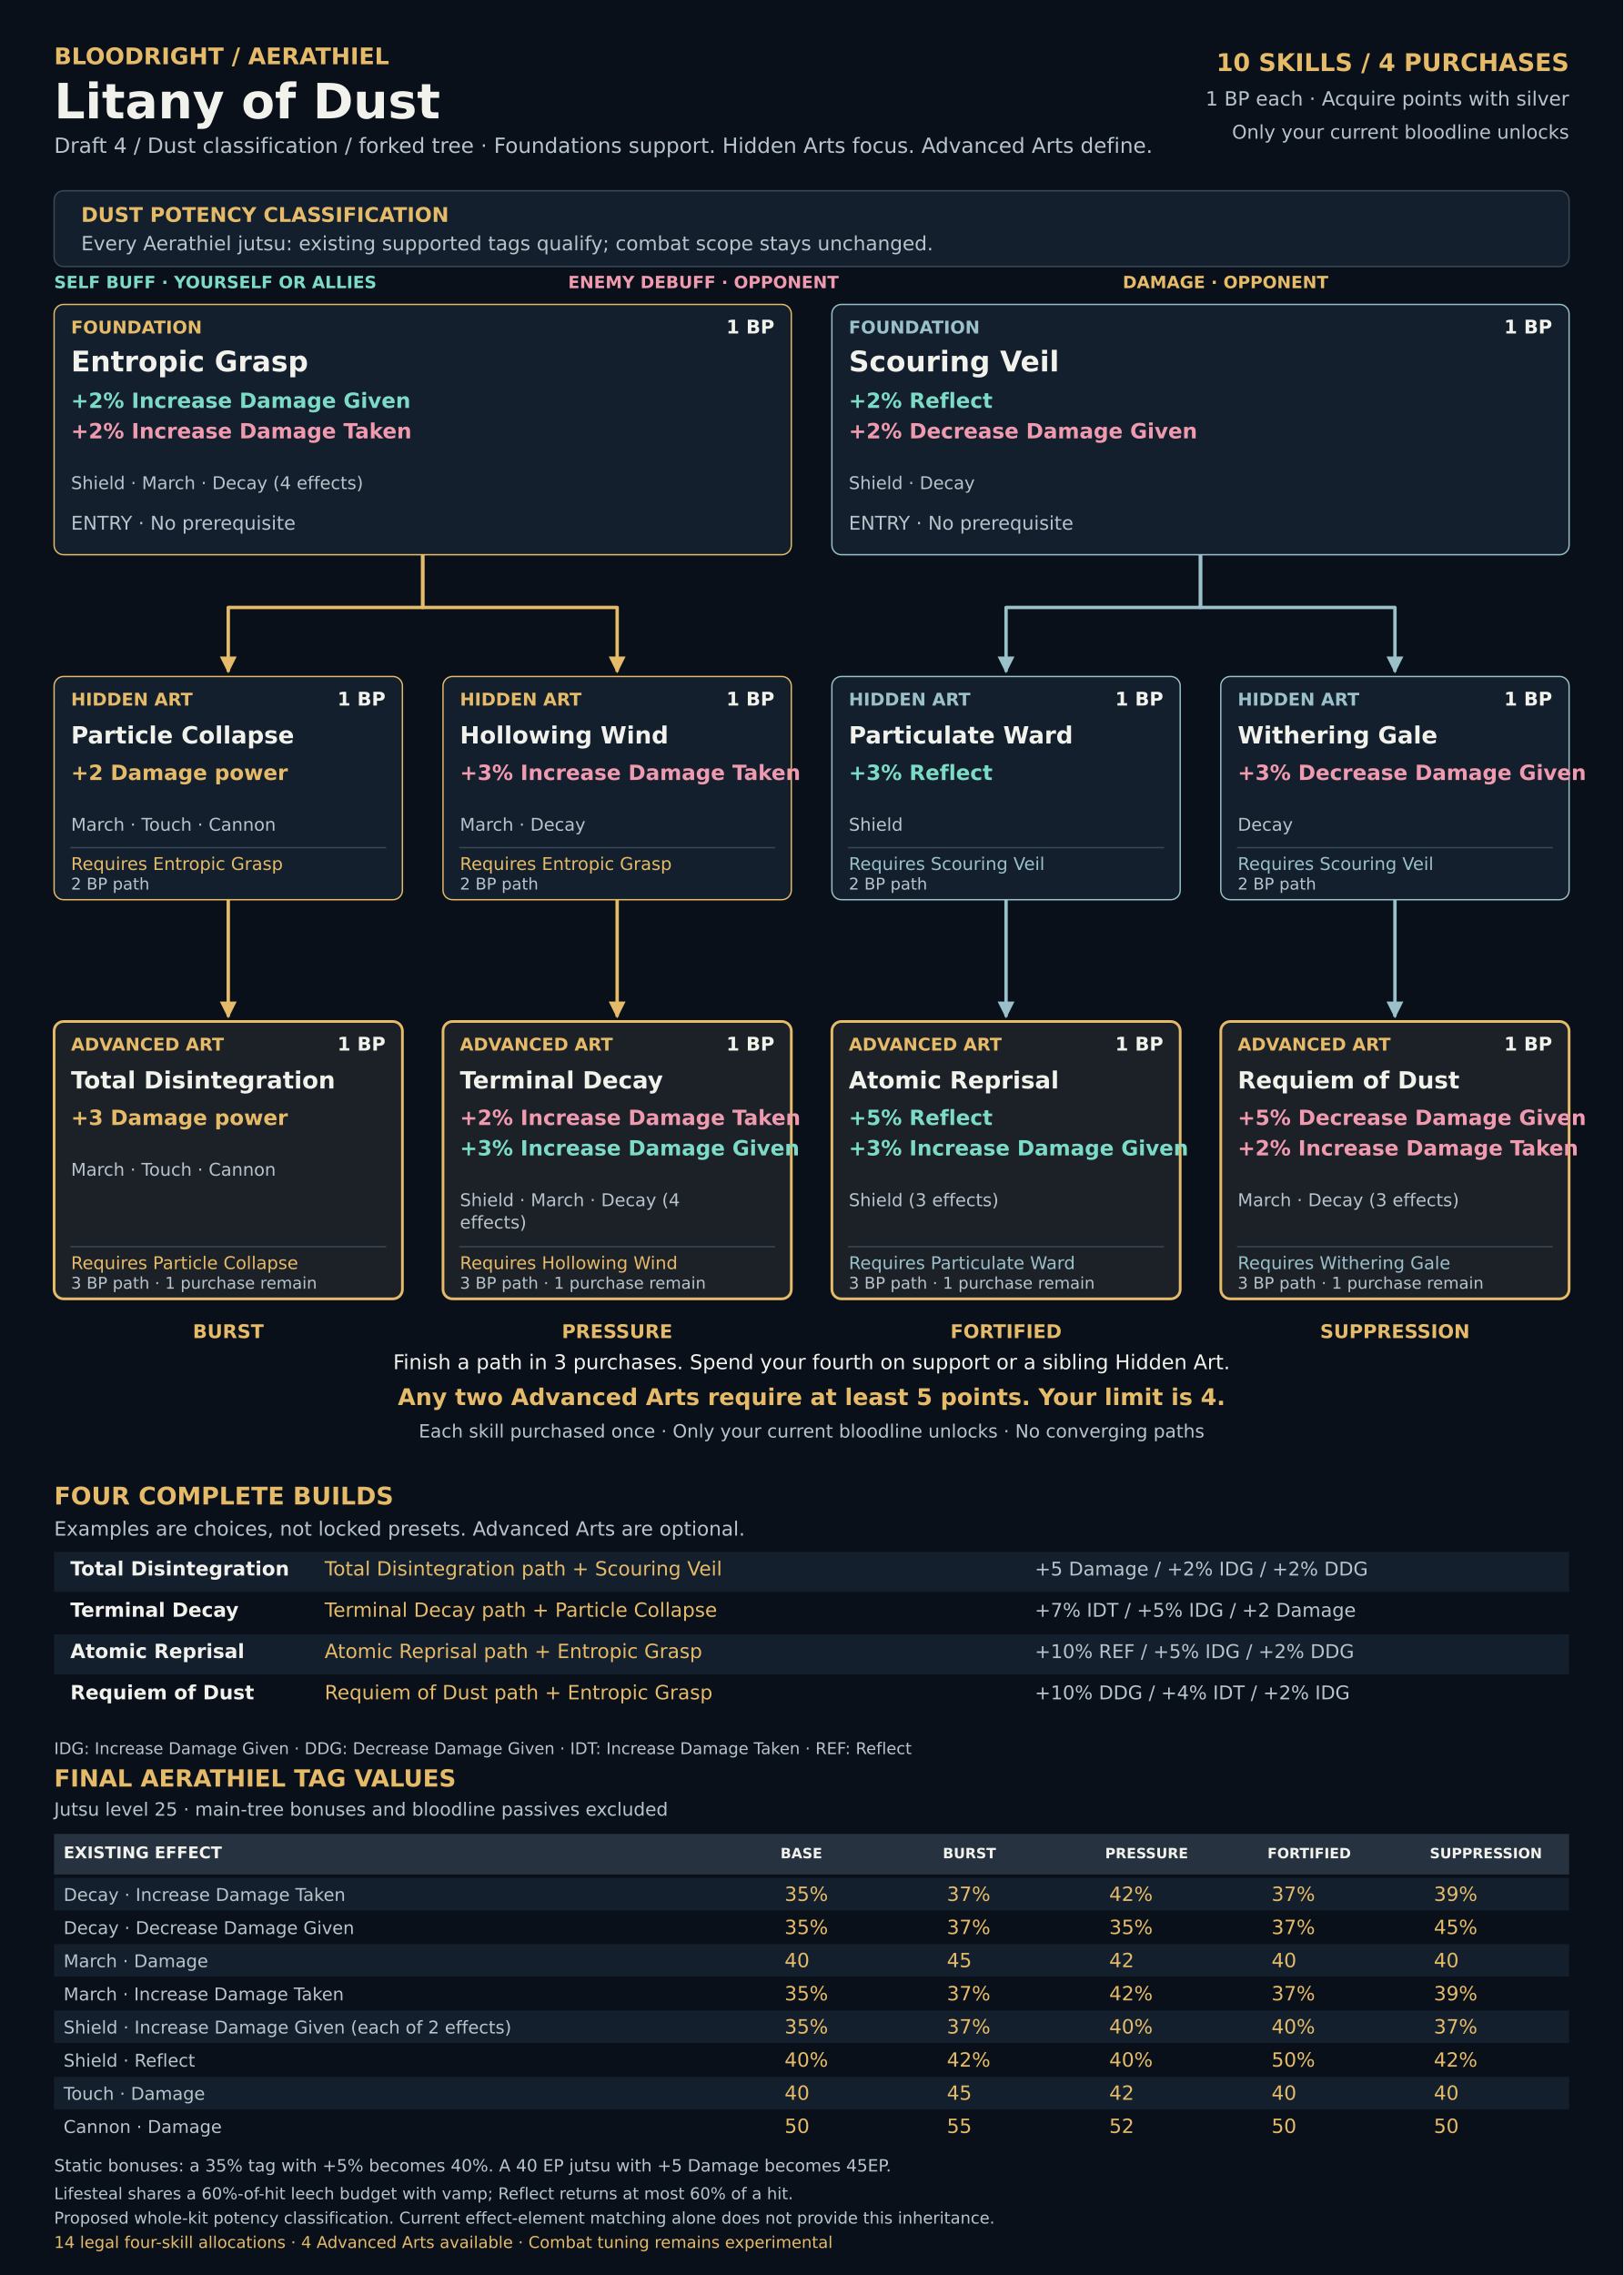
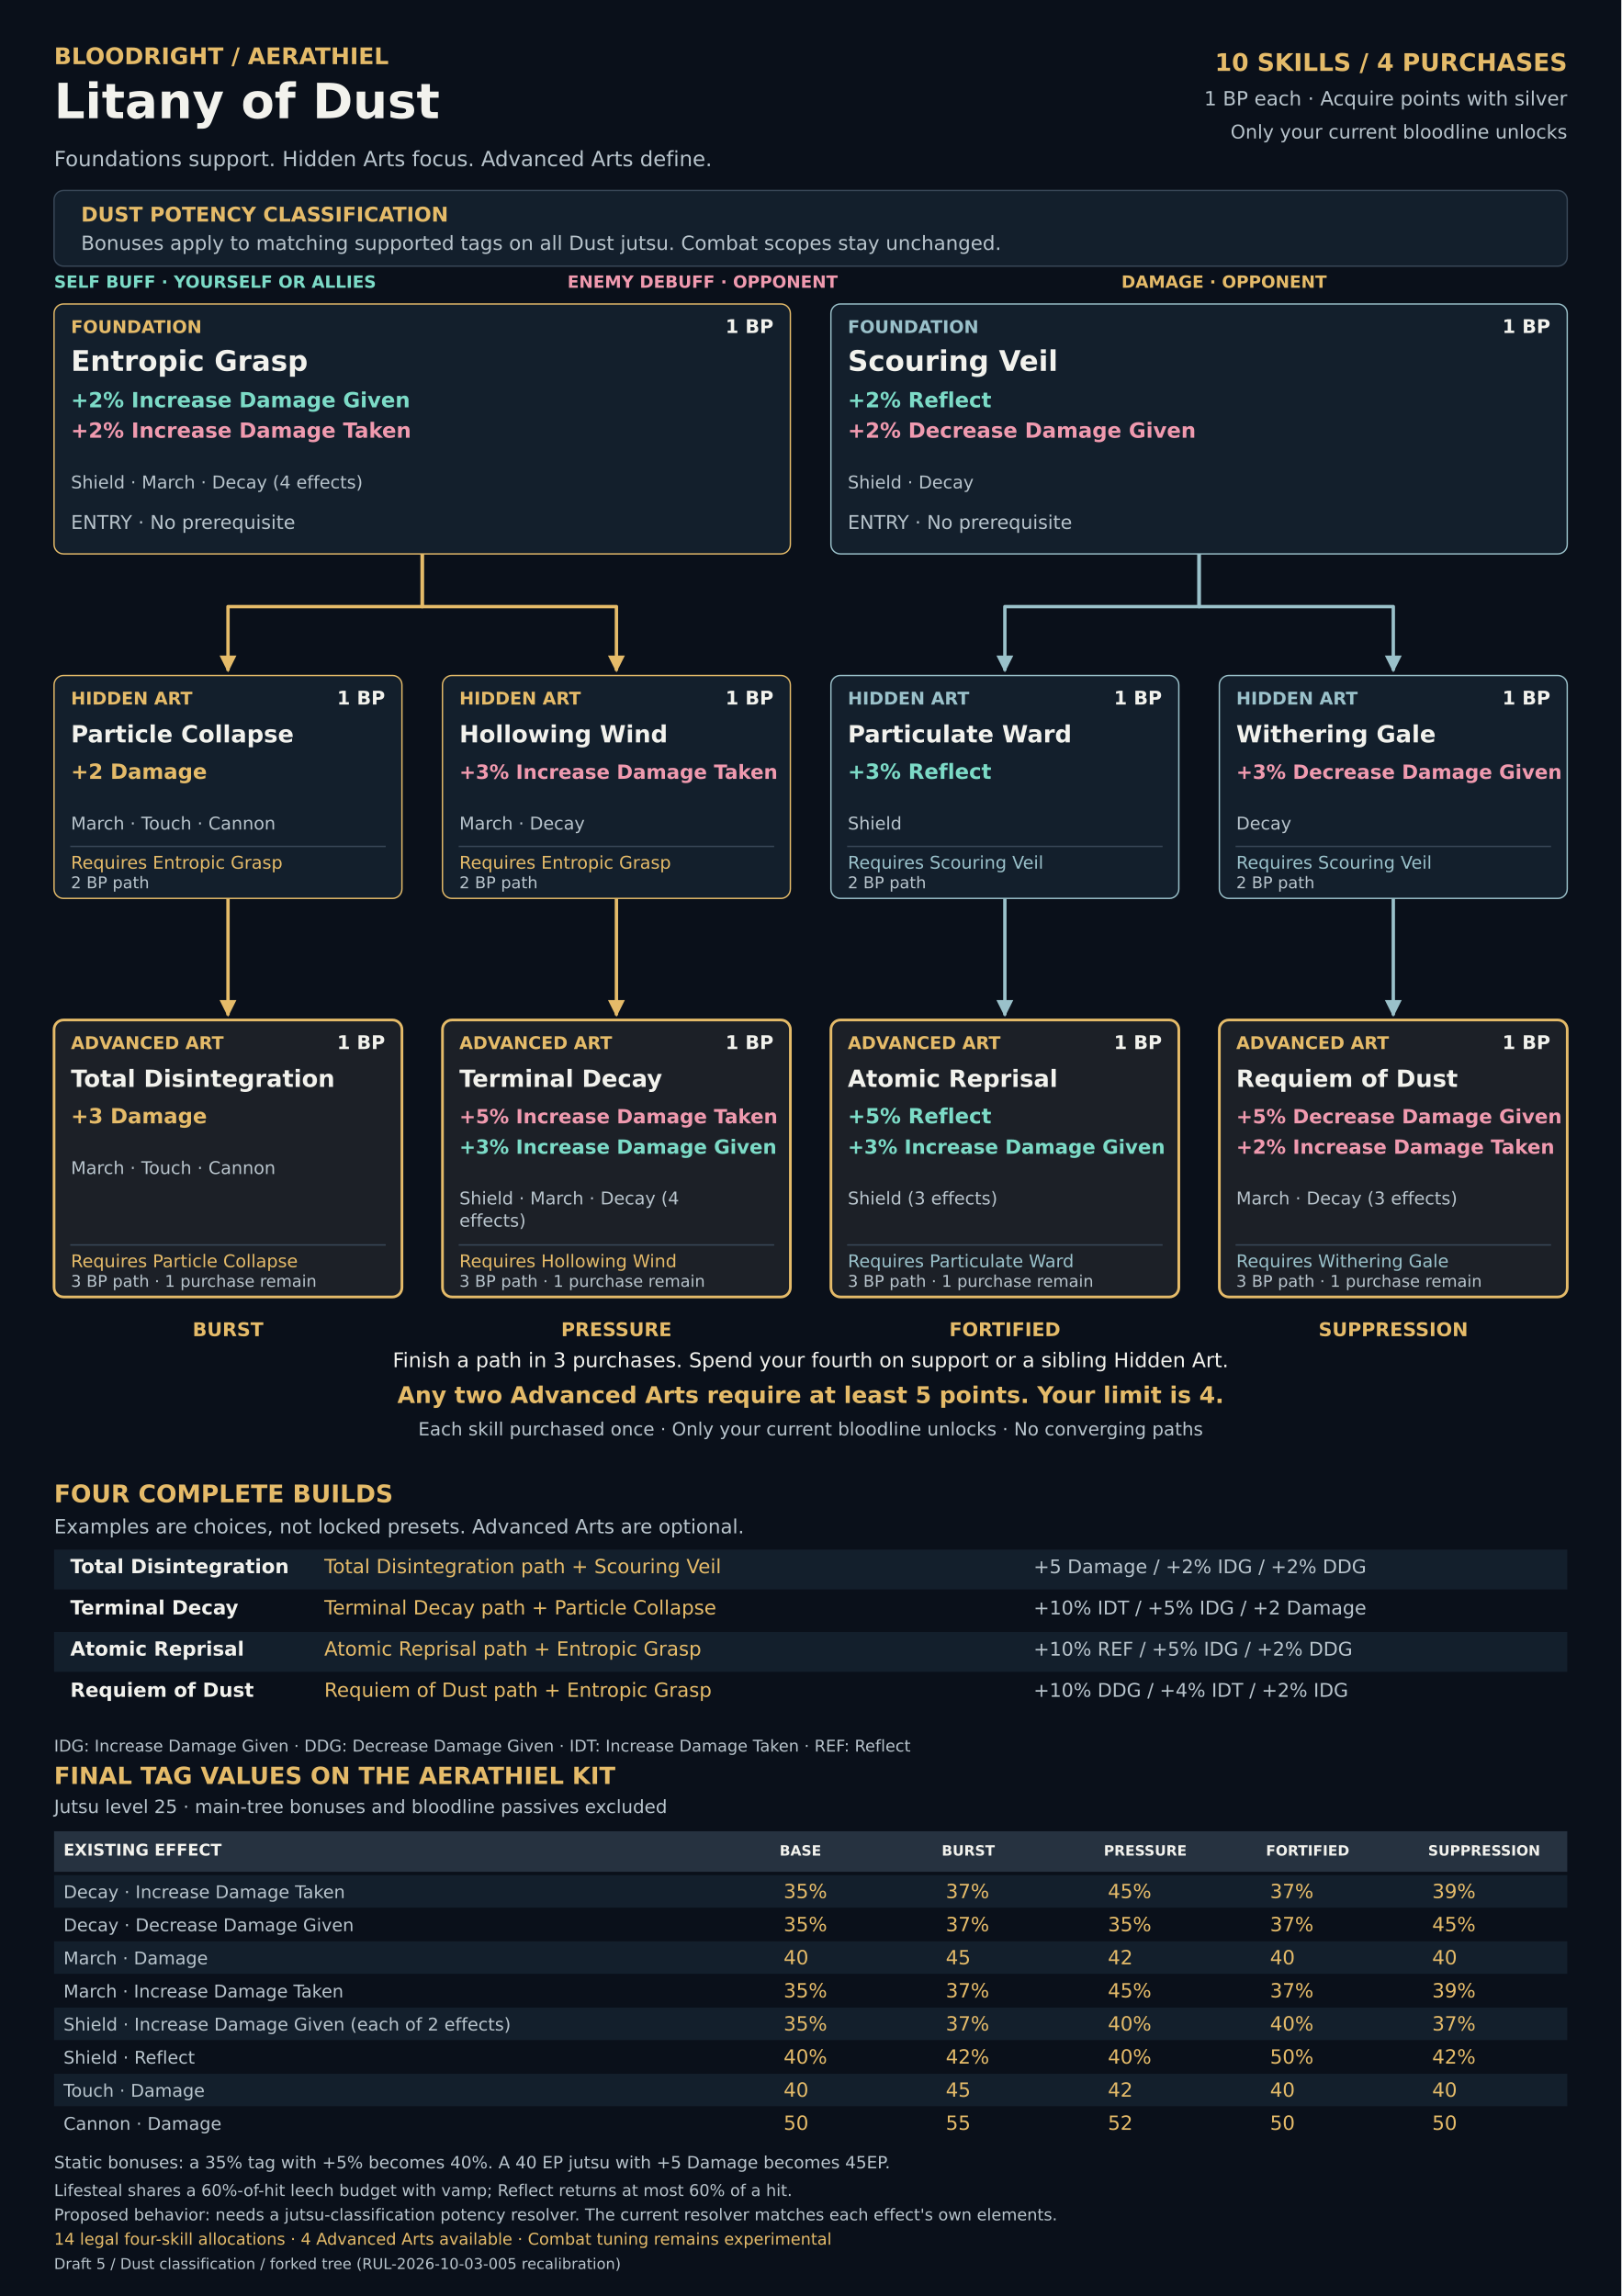
- <svg xmlns="http://www.w3.org/2000/svg" width="2400" height="3363" viewBox="0 0 2400 3363" role="img" aria-labelledby="title desc">
+ <svg xmlns="http://www.w3.org/2000/svg" width="2400" height="3399" viewBox="0 0 2400 3399" role="img" aria-labelledby="title desc">
  <defs>
    <marker id="arrow-0" viewBox="0 0 10 10" refX="9" refY="5" markerWidth="5" markerHeight="5" orient="auto">
      <path d="M0 0L10 5L0 10Z" fill="#e5bb69" />
    </marker>
    <marker id="arrow-1" viewBox="0 0 10 10" refX="9" refY="5" markerWidth="5" markerHeight="5" orient="auto">
      <path d="M0 0L10 5L0 10Z" fill="#9ac1ca" />
    </marker>
    <marker id="arrow-2" viewBox="0 0 10 10" refX="9" refY="5" markerWidth="5" markerHeight="5" orient="auto">
      <path d="M0 0L10 5L0 10Z" fill="#b8d98d" />
    </marker>
    <marker id="arrow-3" viewBox="0 0 10 10" refX="9" refY="5" markerWidth="5" markerHeight="5" orient="auto">
      <path d="M0 0L10 5L0 10Z" fill="#d9a6e0" />
    </marker>
  </defs>
  <g font-family="DejaVu Sans, sans-serif">
-     <rect x="0" y="0" width="2400" height="3363" rx="0" fill="#0a101a" />
+     <rect x="0" y="0" width="2400" height="3399" rx="0" fill="#0a101a" />
    <text x="80" y="95" font-size="34" font-weight="700" fill="#e5bb69" text-anchor="start">BLOODRIGHT / AERATHIEL</text>
    <text x="80" y="175" font-size="72" font-weight="700" fill="#f2f2ed" text-anchor="start">Litany of Dust</text>
-     <text x="80" y="226" font-size="31" font-weight="400" fill="#b8c4cc" text-anchor="start">Draft 4 / Dust classification / forked tree · Foundations support. Hidden Arts focus. Advanced Arts define.</text>
+     <text x="80" y="246" font-size="31" font-weight="400" fill="#b8c4cc" text-anchor="start">Foundations support. Hidden Arts focus. Advanced Arts define.</text>
    <text x="2320" y="105" font-size="36" font-weight="700" fill="#e5bb69" text-anchor="end">10 SKILLS  /  4 PURCHASES</text>
    <text x="2320" y="156" font-size="29" font-weight="400" fill="#b8c4cc" text-anchor="end">1 BP each · Acquire points with silver</text>
    <text x="2320" y="205" font-size="28" font-weight="400" fill="#b8c4cc" text-anchor="end">Only your current bloodline unlocks</text>
    <rect x="80" y="282" width="2240" height="112" rx="14" fill="#131f2c" stroke="#394858" stroke-width="2" />
    <text x="120" y="328" font-size="30" font-weight="700" fill="#e5bb69" text-anchor="start">DUST POTENCY CLASSIFICATION</text>
-     <text x="120" y="370" font-size="29" font-weight="400" fill="#b8c4cc" text-anchor="start">Every Aerathiel jutsu: existing supported tags qualify; combat scope stays unchanged.</text>
+     <text x="120" y="370" font-size="29" font-weight="400" fill="#b8c4cc" text-anchor="start">Bonuses apply to matching supported tags on all Dust jutsu. Combat scopes stay unchanged.</text>
    <text x="80" y="426" font-size="25" font-weight="700" fill="#7cdbc7" text-anchor="start">SELF BUFF · YOURSELF OR ALLIES</text>
    <text x="840" y="426" font-size="25" font-weight="700" fill="#f09aaf" text-anchor="start">ENEMY DEBUFF · OPPONENT</text>
    <text x="1660" y="426" font-size="25" font-weight="700" fill="#e5bb69" text-anchor="start">DAMAGE · OPPONENT</text>
    <path id="edge-02-03" data-from="02" data-to="03" d="M337.5 1330 V1503" fill="none" stroke="#e5bb69" stroke-width="5" stroke-linejoin="round" marker-end="url(#arrow-0)" />
    <path id="edge-04-05" data-from="04" data-to="05" d="M912.5 1330 V1503" fill="none" stroke="#e5bb69" stroke-width="5" stroke-linejoin="round" marker-end="url(#arrow-0)" />
    <path id="edge-01-02" data-from="01" data-to="02" d="M625 820 V898 H337.5 V993" fill="none" stroke="#e5bb69" stroke-width="5" stroke-linejoin="round" marker-end="url(#arrow-0)" />
    <path id="edge-01-04" data-from="01" data-to="04" d="M625 820 V898 H912.5 V993" fill="none" stroke="#e5bb69" stroke-width="5" stroke-linejoin="round" marker-end="url(#arrow-0)" />
    <path id="edge-07-08" data-from="07" data-to="08" d="M1487.5 1330 V1503" fill="none" stroke="#9ac1ca" stroke-width="5" stroke-linejoin="round" marker-end="url(#arrow-1)" />
    <path id="edge-09-10" data-from="09" data-to="10" d="M2062.5 1330 V1503" fill="none" stroke="#9ac1ca" stroke-width="5" stroke-linejoin="round" marker-end="url(#arrow-1)" />
    <path id="edge-06-07" data-from="06" data-to="07" d="M1775 820 V898 H1487.5 V993" fill="none" stroke="#9ac1ca" stroke-width="5" stroke-linejoin="round" marker-end="url(#arrow-1)" />
    <path id="edge-06-09" data-from="06" data-to="09" d="M1775 820 V898 H2062.5 V993" fill="none" stroke="#9ac1ca" stroke-width="5" stroke-linejoin="round" marker-end="url(#arrow-1)" />
    <g id="node-01" data-cost="1" data-prerequisites="" data-potency-classification="Dust">
      <rect x="80" y="450" width="1090" height="370" rx="14" fill="#131f2c" stroke="#e5bb69" stroke-width="2" />
      <text x="105.0" y="493" font-size="26" font-weight="700" fill="#e5bb69" text-anchor="start">FOUNDATION</text>
      <text x="1145.0" y="493" font-size="28" font-weight="700" fill="#f2f2ed" text-anchor="end">1 BP</text>
      <text x="105.0" y="549" font-size="42" font-weight="700" fill="#f2f2ed" text-anchor="start">Entropic Grasp</text>
      <text x="105.0" y="603" font-size="31" font-weight="700" fill="#7cdbc7" text-anchor="start">+2% Increase Damage Given</text>
      <text x="105.0" y="648" font-size="31" font-weight="700" fill="#f09aaf" text-anchor="start">+2% Increase Damage Taken</text>
      <text x="105.0" y="723" font-size="26" font-weight="400" fill="#b8c4cc" text-anchor="start">Shield · March · Decay (4 effects)</text>
      <text x="105.0" y="783" font-size="28" font-weight="400" fill="#b8c4cc" text-anchor="start">ENTRY · No prerequisite</text>
    </g>
    <g id="node-06" data-cost="1" data-prerequisites="" data-potency-classification="Dust">
      <rect x="1230" y="450" width="1090" height="370" rx="14" fill="#131f2c" stroke="#9ac1ca" stroke-width="2" />
      <text x="1255.0" y="493" font-size="26" font-weight="700" fill="#9ac1ca" text-anchor="start">FOUNDATION</text>
      <text x="2295.0" y="493" font-size="28" font-weight="700" fill="#f2f2ed" text-anchor="end">1 BP</text>
      <text x="1255.0" y="549" font-size="42" font-weight="700" fill="#f2f2ed" text-anchor="start">Scouring Veil</text>
      <text x="1255.0" y="603" font-size="31" font-weight="700" fill="#7cdbc7" text-anchor="start">+2% Reflect</text>
      <text x="1255.0" y="648" font-size="31" font-weight="700" fill="#f09aaf" text-anchor="start">+2% Decrease Damage Given</text>
      <text x="1255.0" y="723" font-size="26" font-weight="400" fill="#b8c4cc" text-anchor="start">Shield · Decay</text>
      <text x="1255.0" y="783" font-size="28" font-weight="400" fill="#b8c4cc" text-anchor="start">ENTRY · No prerequisite</text>
    </g>
    <g id="node-02" data-cost="1" data-prerequisites="01" data-potency-classification="Dust">
      <rect x="80" y="1000" width="515" height="330" rx="14" fill="#131f2c" stroke="#e5bb69" stroke-width="2" />
      <text x="105.0" y="1043" font-size="26" font-weight="700" fill="#e5bb69" text-anchor="start">HIDDEN ART</text>
      <text x="570.0" y="1043" font-size="28" font-weight="700" fill="#f2f2ed" text-anchor="end">1 BP</text>
      <text x="105.0" y="1099" font-size="35" font-weight="700" fill="#f2f2ed" text-anchor="start">Particle Collapse</text>
-       <text x="105.0" y="1153" font-size="31" font-weight="700" fill="#e5bb69" text-anchor="start">+2 Damage power</text>
+       <text x="105.0" y="1153" font-size="31" font-weight="700" fill="#e5bb69" text-anchor="start">+2 Damage</text>
      <text x="105.0" y="1228" font-size="26" font-weight="400" fill="#b8c4cc" text-anchor="start">March · Touch · Cannon</text>
      <path d="M104 1253 L571 1253" fill="none" stroke="#394858" stroke-width="2" />
      <text x="105.0" y="1286" font-size="26" font-weight="400" fill="#e5bb69" text-anchor="start">Requires Entropic Grasp</text>
      <text x="105.0" y="1315" font-size="24" font-weight="400" fill="#b8c4cc" text-anchor="start">2 BP path</text>
    </g>
    <g id="node-04" data-cost="1" data-prerequisites="01" data-potency-classification="Dust">
      <rect x="655" y="1000" width="515" height="330" rx="14" fill="#131f2c" stroke="#e5bb69" stroke-width="2" />
      <text x="680.0" y="1043" font-size="26" font-weight="700" fill="#e5bb69" text-anchor="start">HIDDEN ART</text>
      <text x="1145.0" y="1043" font-size="28" font-weight="700" fill="#f2f2ed" text-anchor="end">1 BP</text>
      <text x="680.0" y="1099" font-size="35" font-weight="700" fill="#f2f2ed" text-anchor="start">Hollowing Wind</text>
-       <text x="680.0" y="1153" font-size="31" font-weight="700" fill="#f09aaf" text-anchor="start">+3% Increase Damage Taken</text>
+       <text x="680.0" y="1153" font-size="29" font-weight="700" fill="#f09aaf" text-anchor="start">+3% Increase Damage Taken</text>
      <text x="680.0" y="1228" font-size="26" font-weight="400" fill="#b8c4cc" text-anchor="start">March · Decay</text>
      <path d="M679 1253 L1146 1253" fill="none" stroke="#394858" stroke-width="2" />
      <text x="680.0" y="1286" font-size="26" font-weight="400" fill="#e5bb69" text-anchor="start">Requires Entropic Grasp</text>
      <text x="680.0" y="1315" font-size="24" font-weight="400" fill="#b8c4cc" text-anchor="start">2 BP path</text>
    </g>
    <g id="node-07" data-cost="1" data-prerequisites="06" data-potency-classification="Dust">
      <rect x="1230" y="1000" width="515" height="330" rx="14" fill="#131f2c" stroke="#9ac1ca" stroke-width="2" />
      <text x="1255.0" y="1043" font-size="26" font-weight="700" fill="#9ac1ca" text-anchor="start">HIDDEN ART</text>
      <text x="1720.0" y="1043" font-size="28" font-weight="700" fill="#f2f2ed" text-anchor="end">1 BP</text>
      <text x="1255.0" y="1099" font-size="35" font-weight="700" fill="#f2f2ed" text-anchor="start">Particulate Ward</text>
      <text x="1255.0" y="1153" font-size="31" font-weight="700" fill="#7cdbc7" text-anchor="start">+3% Reflect</text>
      <text x="1255.0" y="1228" font-size="26" font-weight="400" fill="#b8c4cc" text-anchor="start">Shield</text>
      <path d="M1254 1253 L1721 1253" fill="none" stroke="#394858" stroke-width="2" />
      <text x="1255.0" y="1286" font-size="26" font-weight="400" fill="#9ac1ca" text-anchor="start">Requires Scouring Veil</text>
      <text x="1255.0" y="1315" font-size="24" font-weight="400" fill="#b8c4cc" text-anchor="start">2 BP path</text>
    </g>
    <g id="node-09" data-cost="1" data-prerequisites="06" data-potency-classification="Dust">
      <rect x="1805" y="1000" width="515" height="330" rx="14" fill="#131f2c" stroke="#9ac1ca" stroke-width="2" />
      <text x="1830.0" y="1043" font-size="26" font-weight="700" fill="#9ac1ca" text-anchor="start">HIDDEN ART</text>
      <text x="2295.0" y="1043" font-size="28" font-weight="700" fill="#f2f2ed" text-anchor="end">1 BP</text>
      <text x="1830.0" y="1099" font-size="35" font-weight="700" fill="#f2f2ed" text-anchor="start">Withering Gale</text>
-       <text x="1830.0" y="1153" font-size="31" font-weight="700" fill="#f09aaf" text-anchor="start">+3% Decrease Damage Given</text>
+       <text x="1830.0" y="1153" font-size="29" font-weight="700" fill="#f09aaf" text-anchor="start">+3% Decrease Damage Given</text>
      <text x="1830.0" y="1228" font-size="26" font-weight="400" fill="#b8c4cc" text-anchor="start">Decay</text>
      <path d="M1829 1253 L2296 1253" fill="none" stroke="#394858" stroke-width="2" />
      <text x="1830.0" y="1286" font-size="26" font-weight="400" fill="#9ac1ca" text-anchor="start">Requires Scouring Veil</text>
      <text x="1830.0" y="1315" font-size="24" font-weight="400" fill="#b8c4cc" text-anchor="start">2 BP path</text>
    </g>
    <g id="node-03" data-cost="1" data-prerequisites="02" data-potency-classification="Dust">
      <rect x="80" y="1510" width="515" height="410" rx="14" fill="#1c2027" stroke="#e5bb69" stroke-width="4" />
      <text x="105.0" y="1553" font-size="26" font-weight="700" fill="#e5bb69" text-anchor="start">ADVANCED ART</text>
      <text x="570.0" y="1553" font-size="28" font-weight="700" fill="#f2f2ed" text-anchor="end">1 BP</text>
      <text x="105.0" y="1609" font-size="35" font-weight="700" fill="#f2f2ed" text-anchor="start">Total Disintegration</text>
-       <text x="105.0" y="1663" font-size="31" font-weight="700" fill="#e5bb69" text-anchor="start">+3 Damage power</text>
+       <text x="105.0" y="1663" font-size="31" font-weight="700" fill="#e5bb69" text-anchor="start">+3 Damage</text>
      <text x="105.0" y="1738" font-size="26" font-weight="400" fill="#b8c4cc" text-anchor="start">March · Touch · Cannon</text>
      <path d="M104 1843 L571 1843" fill="none" stroke="#394858" stroke-width="2" />
      <text x="105.0" y="1876" font-size="26" font-weight="400" fill="#e5bb69" text-anchor="start">Requires Particle Collapse</text>
      <text x="105.0" y="1905" font-size="24" font-weight="400" fill="#b8c4cc" text-anchor="start">3 BP path · 1 purchase remain</text>
    </g>
    <g id="node-05" data-cost="1" data-prerequisites="04" data-potency-classification="Dust">
      <rect x="655" y="1510" width="515" height="410" rx="14" fill="#1c2027" stroke="#e5bb69" stroke-width="4" />
      <text x="680.0" y="1553" font-size="26" font-weight="700" fill="#e5bb69" text-anchor="start">ADVANCED ART</text>
      <text x="1145.0" y="1553" font-size="28" font-weight="700" fill="#f2f2ed" text-anchor="end">1 BP</text>
      <text x="680.0" y="1609" font-size="35" font-weight="700" fill="#f2f2ed" text-anchor="start">Terminal Decay</text>
-       <text x="680.0" y="1663" font-size="31" font-weight="700" fill="#f09aaf" text-anchor="start">+2% Increase Damage Taken</text>
-       <text x="680.0" y="1708" font-size="31" font-weight="700" fill="#7cdbc7" text-anchor="start">+3% Increase Damage Given</text>
+       <text x="680.0" y="1663" font-size="29" font-weight="700" fill="#f09aaf" text-anchor="start">+5% Increase Damage Taken</text>
+       <text x="680.0" y="1708" font-size="29" font-weight="700" fill="#7cdbc7" text-anchor="start">+3% Increase Damage Given</text>
      <text x="680.0" y="1783" font-size="26" font-weight="400" fill="#b8c4cc" text-anchor="start">Shield · March · Decay (4</text>
      <text x="680.0" y="1816" font-size="26" font-weight="400" fill="#b8c4cc" text-anchor="start">effects)</text>
      <path d="M679 1843 L1146 1843" fill="none" stroke="#394858" stroke-width="2" />
      <text x="680.0" y="1876" font-size="26" font-weight="400" fill="#e5bb69" text-anchor="start">Requires Hollowing Wind</text>
      <text x="680.0" y="1905" font-size="24" font-weight="400" fill="#b8c4cc" text-anchor="start">3 BP path · 1 purchase remain</text>
    </g>
    <g id="node-08" data-cost="1" data-prerequisites="07" data-potency-classification="Dust">
      <rect x="1230" y="1510" width="515" height="410" rx="14" fill="#1c2027" stroke="#e5bb69" stroke-width="4" />
      <text x="1255.0" y="1553" font-size="26" font-weight="700" fill="#e5bb69" text-anchor="start">ADVANCED ART</text>
      <text x="1720.0" y="1553" font-size="28" font-weight="700" fill="#f2f2ed" text-anchor="end">1 BP</text>
      <text x="1255.0" y="1609" font-size="35" font-weight="700" fill="#f2f2ed" text-anchor="start">Atomic Reprisal</text>
      <text x="1255.0" y="1663" font-size="31" font-weight="700" fill="#7cdbc7" text-anchor="start">+5% Reflect</text>
-       <text x="1255.0" y="1708" font-size="31" font-weight="700" fill="#7cdbc7" text-anchor="start">+3% Increase Damage Given</text>
+       <text x="1255.0" y="1708" font-size="29" font-weight="700" fill="#7cdbc7" text-anchor="start">+3% Increase Damage Given</text>
      <text x="1255.0" y="1783" font-size="26" font-weight="400" fill="#b8c4cc" text-anchor="start">Shield (3 effects)</text>
      <path d="M1254 1843 L1721 1843" fill="none" stroke="#394858" stroke-width="2" />
      <text x="1255.0" y="1876" font-size="26" font-weight="400" fill="#9ac1ca" text-anchor="start">Requires Particulate Ward</text>
      <text x="1255.0" y="1905" font-size="24" font-weight="400" fill="#b8c4cc" text-anchor="start">3 BP path · 1 purchase remain</text>
    </g>
    <g id="node-10" data-cost="1" data-prerequisites="09" data-potency-classification="Dust">
      <rect x="1805" y="1510" width="515" height="410" rx="14" fill="#1c2027" stroke="#e5bb69" stroke-width="4" />
      <text x="1830.0" y="1553" font-size="26" font-weight="700" fill="#e5bb69" text-anchor="start">ADVANCED ART</text>
      <text x="2295.0" y="1553" font-size="28" font-weight="700" fill="#f2f2ed" text-anchor="end">1 BP</text>
      <text x="1830.0" y="1609" font-size="35" font-weight="700" fill="#f2f2ed" text-anchor="start">Requiem of Dust</text>
-       <text x="1830.0" y="1663" font-size="31" font-weight="700" fill="#f09aaf" text-anchor="start">+5% Decrease Damage Given</text>
-       <text x="1830.0" y="1708" font-size="31" font-weight="700" fill="#f09aaf" text-anchor="start">+2% Increase Damage Taken</text>
+       <text x="1830.0" y="1663" font-size="29" font-weight="700" fill="#f09aaf" text-anchor="start">+5% Decrease Damage Given</text>
+       <text x="1830.0" y="1708" font-size="29" font-weight="700" fill="#f09aaf" text-anchor="start">+2% Increase Damage Taken</text>
      <text x="1830.0" y="1783" font-size="26" font-weight="400" fill="#b8c4cc" text-anchor="start">March · Decay (3 effects)</text>
      <path d="M1829 1843 L2296 1843" fill="none" stroke="#394858" stroke-width="2" />
      <text x="1830.0" y="1876" font-size="26" font-weight="400" fill="#9ac1ca" text-anchor="start">Requires Withering Gale</text>
      <text x="1830.0" y="1905" font-size="24" font-weight="400" fill="#b8c4cc" text-anchor="start">3 BP path · 1 purchase remain</text>
    </g>
    <text x="337.5" y="1978" font-size="28" font-weight="700" fill="#e5bb69" text-anchor="middle">BURST</text>
    <text x="912.5" y="1978" font-size="28" font-weight="700" fill="#e5bb69" text-anchor="middle">PRESSURE</text>
    <text x="1487.5" y="1978" font-size="28" font-weight="700" fill="#e5bb69" text-anchor="middle">FORTIFIED</text>
    <text x="2062.5" y="1978" font-size="28" font-weight="700" fill="#e5bb69" text-anchor="middle">SUPPRESSION</text>
    <text x="1200.0" y="2024" font-size="30" font-weight="400" fill="#f2f2ed" text-anchor="middle">Finish a path in 3 purchases. Spend your fourth on support or a sibling Hidden Art.</text>
    <text x="1200.0" y="2077" font-size="34" font-weight="700" fill="#e5bb69" text-anchor="middle">Any two Advanced Arts require at least 5 points. Your limit is 4.</text>
    <text x="1200.0" y="2125" font-size="27" font-weight="400" fill="#b8c4cc" text-anchor="middle">Each skill purchased once · Only your current bloodline unlocks · No converging paths</text>
    <text x="80" y="2224" font-size="36" font-weight="700" fill="#e5bb69" text-anchor="start">FOUR COMPLETE BUILDS</text>
    <text x="80" y="2270" font-size="29" font-weight="400" fill="#b8c4cc" text-anchor="start">Examples are choices, not locked presets. Advanced Arts are optional.</text>
    <rect x="80" y="2294" width="2240" height="59" rx="0" fill="#131f2c" />
    <text x="104" y="2329" font-size="29" font-weight="700" fill="#f2f2ed" text-anchor="start">Total Disintegration</text>
    <text x="480" y="2329" font-size="29" font-weight="400" fill="#e5bb69" text-anchor="start">Total Disintegration path + Scouring Veil</text>
    <text x="1530" y="2329" font-size="28" font-weight="400" fill="#b8c4cc" text-anchor="start">+5 Damage / +2% IDG / +2% DDG</text>
    <rect x="80" y="2355" width="2240" height="59" rx="0" fill="#0a101a" />
    <text x="104" y="2390" font-size="29" font-weight="700" fill="#f2f2ed" text-anchor="start">Terminal Decay</text>
    <text x="480" y="2390" font-size="29" font-weight="400" fill="#e5bb69" text-anchor="start">Terminal Decay path + Particle Collapse</text>
-     <text x="1530" y="2390" font-size="28" font-weight="400" fill="#b8c4cc" text-anchor="start">+7% IDT / +5% IDG / +2 Damage</text>
+     <text x="1530" y="2390" font-size="28" font-weight="400" fill="#b8c4cc" text-anchor="start">+10% IDT / +5% IDG / +2 Damage</text>
    <rect x="80" y="2416" width="2240" height="59" rx="0" fill="#131f2c" />
    <text x="104" y="2451" font-size="29" font-weight="700" fill="#f2f2ed" text-anchor="start">Atomic Reprisal</text>
    <text x="480" y="2451" font-size="29" font-weight="400" fill="#e5bb69" text-anchor="start">Atomic Reprisal path + Entropic Grasp</text>
    <text x="1530" y="2451" font-size="28" font-weight="400" fill="#b8c4cc" text-anchor="start">+10% REF / +5% IDG / +2% DDG</text>
    <rect x="80" y="2477" width="2240" height="59" rx="0" fill="#0a101a" />
    <text x="104" y="2512" font-size="29" font-weight="700" fill="#f2f2ed" text-anchor="start">Requiem of Dust</text>
    <text x="480" y="2512" font-size="29" font-weight="400" fill="#e5bb69" text-anchor="start">Requiem of Dust path + Entropic Grasp</text>
    <text x="1530" y="2512" font-size="28" font-weight="400" fill="#b8c4cc" text-anchor="start">+10% DDG / +4% IDT / +2% IDG</text>
    <text x="80" y="2593" font-size="24" font-weight="400" fill="#b8c4cc" text-anchor="start">IDG: Increase Damage Given · DDG: Decrease Damage Given · IDT: Increase Damage Taken · REF: Reflect</text>
-     <text x="80" y="2641" font-size="35" font-weight="700" fill="#e5bb69" text-anchor="start">FINAL AERATHIEL TAG VALUES</text>
+     <text x="80" y="2641" font-size="35" font-weight="700" fill="#e5bb69" text-anchor="start">FINAL TAG VALUES ON THE AERATHIEL KIT</text>
    <text x="80" y="2684" font-size="27" font-weight="400" fill="#b8c4cc" text-anchor="start">Jutsu level 25 · main-tree bonuses and bloodline passives excluded</text>
    <rect x="80" y="2711" width="2240" height="60" rx="0" fill="#263240" />
    <text x="94" y="2747" font-size="24" font-weight="700" fill="#f2f2ed" text-anchor="start">EXISTING EFFECT</text>
    <text x="1154.0" y="2747" font-size="21" font-weight="700" fill="#f2f2ed" text-anchor="start">BASE</text>
    <text x="1394.0" y="2747" font-size="21" font-weight="700" fill="#f2f2ed" text-anchor="start">BURST</text>
    <text x="1634.0" y="2747" font-size="21" font-weight="700" fill="#f2f2ed" text-anchor="start">PRESSURE</text>
    <text x="1874.0" y="2747" font-size="21" font-weight="700" fill="#f2f2ed" text-anchor="start">FORTIFIED</text>
    <text x="2114.0" y="2747" font-size="21" font-weight="700" fill="#f2f2ed" text-anchor="start">SUPPRESSION</text>
    <rect x="80" y="2776" width="2240" height="48" rx="0" fill="#131f2c" />
    <text x="94" y="2810" font-size="26" font-weight="400" fill="#b8c4cc" text-anchor="start">Decay · Increase Damage Taken</text>
    <text x="1160.0" y="2810" font-size="29" font-weight="400" fill="#e5bb69" text-anchor="start">35%</text>
    <text x="1400.0" y="2810" font-size="29" font-weight="400" fill="#e5bb69" text-anchor="start">37%</text>
-     <text x="1640.0" y="2810" font-size="29" font-weight="400" fill="#e5bb69" text-anchor="start">42%</text>
+     <text x="1640.0" y="2810" font-size="29" font-weight="400" fill="#e5bb69" text-anchor="start">45%</text>
    <text x="1880.0" y="2810" font-size="29" font-weight="400" fill="#e5bb69" text-anchor="start">37%</text>
    <text x="2120.0" y="2810" font-size="29" font-weight="400" fill="#e5bb69" text-anchor="start">39%</text>
    <text x="94" y="2859" font-size="26" font-weight="400" fill="#b8c4cc" text-anchor="start">Decay · Decrease Damage Given</text>
    <text x="1160.0" y="2859" font-size="29" font-weight="400" fill="#e5bb69" text-anchor="start">35%</text>
    <text x="1400.0" y="2859" font-size="29" font-weight="400" fill="#e5bb69" text-anchor="start">37%</text>
    <text x="1640.0" y="2859" font-size="29" font-weight="400" fill="#e5bb69" text-anchor="start">35%</text>
    <text x="1880.0" y="2859" font-size="29" font-weight="400" fill="#e5bb69" text-anchor="start">37%</text>
    <text x="2120.0" y="2859" font-size="29" font-weight="400" fill="#e5bb69" text-anchor="start">45%</text>
    <rect x="80" y="2874" width="2240" height="48" rx="0" fill="#131f2c" />
    <text x="94" y="2908" font-size="26" font-weight="400" fill="#b8c4cc" text-anchor="start">March · Damage</text>
    <text x="1160.0" y="2908" font-size="29" font-weight="400" fill="#e5bb69" text-anchor="start">40</text>
    <text x="1400.0" y="2908" font-size="29" font-weight="400" fill="#e5bb69" text-anchor="start">45</text>
    <text x="1640.0" y="2908" font-size="29" font-weight="400" fill="#e5bb69" text-anchor="start">42</text>
    <text x="1880.0" y="2908" font-size="29" font-weight="400" fill="#e5bb69" text-anchor="start">40</text>
    <text x="2120.0" y="2908" font-size="29" font-weight="400" fill="#e5bb69" text-anchor="start">40</text>
    <text x="94" y="2957" font-size="26" font-weight="400" fill="#b8c4cc" text-anchor="start">March · Increase Damage Taken</text>
    <text x="1160.0" y="2957" font-size="29" font-weight="400" fill="#e5bb69" text-anchor="start">35%</text>
    <text x="1400.0" y="2957" font-size="29" font-weight="400" fill="#e5bb69" text-anchor="start">37%</text>
-     <text x="1640.0" y="2957" font-size="29" font-weight="400" fill="#e5bb69" text-anchor="start">42%</text>
+     <text x="1640.0" y="2957" font-size="29" font-weight="400" fill="#e5bb69" text-anchor="start">45%</text>
    <text x="1880.0" y="2957" font-size="29" font-weight="400" fill="#e5bb69" text-anchor="start">37%</text>
    <text x="2120.0" y="2957" font-size="29" font-weight="400" fill="#e5bb69" text-anchor="start">39%</text>
    <rect x="80" y="2972" width="2240" height="48" rx="0" fill="#131f2c" />
    <text x="94" y="3006" font-size="26" font-weight="400" fill="#b8c4cc" text-anchor="start">Shield · Increase Damage Given (each of 2 effects)</text>
    <text x="1160.0" y="3006" font-size="29" font-weight="400" fill="#e5bb69" text-anchor="start">35%</text>
    <text x="1400.0" y="3006" font-size="29" font-weight="400" fill="#e5bb69" text-anchor="start">37%</text>
    <text x="1640.0" y="3006" font-size="29" font-weight="400" fill="#e5bb69" text-anchor="start">40%</text>
    <text x="1880.0" y="3006" font-size="29" font-weight="400" fill="#e5bb69" text-anchor="start">40%</text>
    <text x="2120.0" y="3006" font-size="29" font-weight="400" fill="#e5bb69" text-anchor="start">37%</text>
    <text x="94" y="3055" font-size="26" font-weight="400" fill="#b8c4cc" text-anchor="start">Shield · Reflect</text>
    <text x="1160.0" y="3055" font-size="29" font-weight="400" fill="#e5bb69" text-anchor="start">40%</text>
    <text x="1400.0" y="3055" font-size="29" font-weight="400" fill="#e5bb69" text-anchor="start">42%</text>
    <text x="1640.0" y="3055" font-size="29" font-weight="400" fill="#e5bb69" text-anchor="start">40%</text>
    <text x="1880.0" y="3055" font-size="29" font-weight="400" fill="#e5bb69" text-anchor="start">50%</text>
    <text x="2120.0" y="3055" font-size="29" font-weight="400" fill="#e5bb69" text-anchor="start">42%</text>
    <rect x="80" y="3070" width="2240" height="48" rx="0" fill="#131f2c" />
    <text x="94" y="3104" font-size="26" font-weight="400" fill="#b8c4cc" text-anchor="start">Touch · Damage</text>
    <text x="1160.0" y="3104" font-size="29" font-weight="400" fill="#e5bb69" text-anchor="start">40</text>
    <text x="1400.0" y="3104" font-size="29" font-weight="400" fill="#e5bb69" text-anchor="start">45</text>
    <text x="1640.0" y="3104" font-size="29" font-weight="400" fill="#e5bb69" text-anchor="start">42</text>
    <text x="1880.0" y="3104" font-size="29" font-weight="400" fill="#e5bb69" text-anchor="start">40</text>
    <text x="2120.0" y="3104" font-size="29" font-weight="400" fill="#e5bb69" text-anchor="start">40</text>
    <text x="94" y="3153" font-size="26" font-weight="400" fill="#b8c4cc" text-anchor="start">Cannon · Damage</text>
    <text x="1160.0" y="3153" font-size="29" font-weight="400" fill="#e5bb69" text-anchor="start">50</text>
    <text x="1400.0" y="3153" font-size="29" font-weight="400" fill="#e5bb69" text-anchor="start">55</text>
    <text x="1640.0" y="3153" font-size="29" font-weight="400" fill="#e5bb69" text-anchor="start">52</text>
    <text x="1880.0" y="3153" font-size="29" font-weight="400" fill="#e5bb69" text-anchor="start">50</text>
    <text x="2120.0" y="3153" font-size="29" font-weight="400" fill="#e5bb69" text-anchor="start">50</text>
    <text x="80" y="3210" font-size="25" font-weight="400" fill="#b8c4cc" text-anchor="start">Static bonuses: a 35% tag with +5% becomes 40%. A 40 EP jutsu with +5 Damage becomes 45EP.</text>
    <text x="80" y="3251" font-size="24" font-weight="400" fill="#b8c4cc" text-anchor="start">Lifesteal shares a 60%-of-hit leech budget with vamp; Reflect returns at most 60% of a hit.</text>
-     <text x="80" y="3287" font-size="24" font-weight="400" fill="#b8c4cc" text-anchor="start">Proposed whole-kit potency classification. Current effect-element matching alone does not provide this inheritance.</text>
+     <text x="80" y="3287" font-size="24" font-weight="400" fill="#b8c4cc" text-anchor="start">Proposed behavior: needs a jutsu-classification potency resolver. The current resolver matches each effect's own elements.</text>
    <text x="80" y="3323" font-size="24" font-weight="400" fill="#e5bb69" text-anchor="start">14 legal four-skill allocations · 4 Advanced Arts available · Combat tuning remains experimental</text>
+     <text x="80" y="3359" font-size="22" font-weight="400" fill="#b8c4cc" text-anchor="start">Draft 5 / Dust classification / forked tree (RUL-2026-10-03-005 recalibration)</text>
  </g>
</svg>
